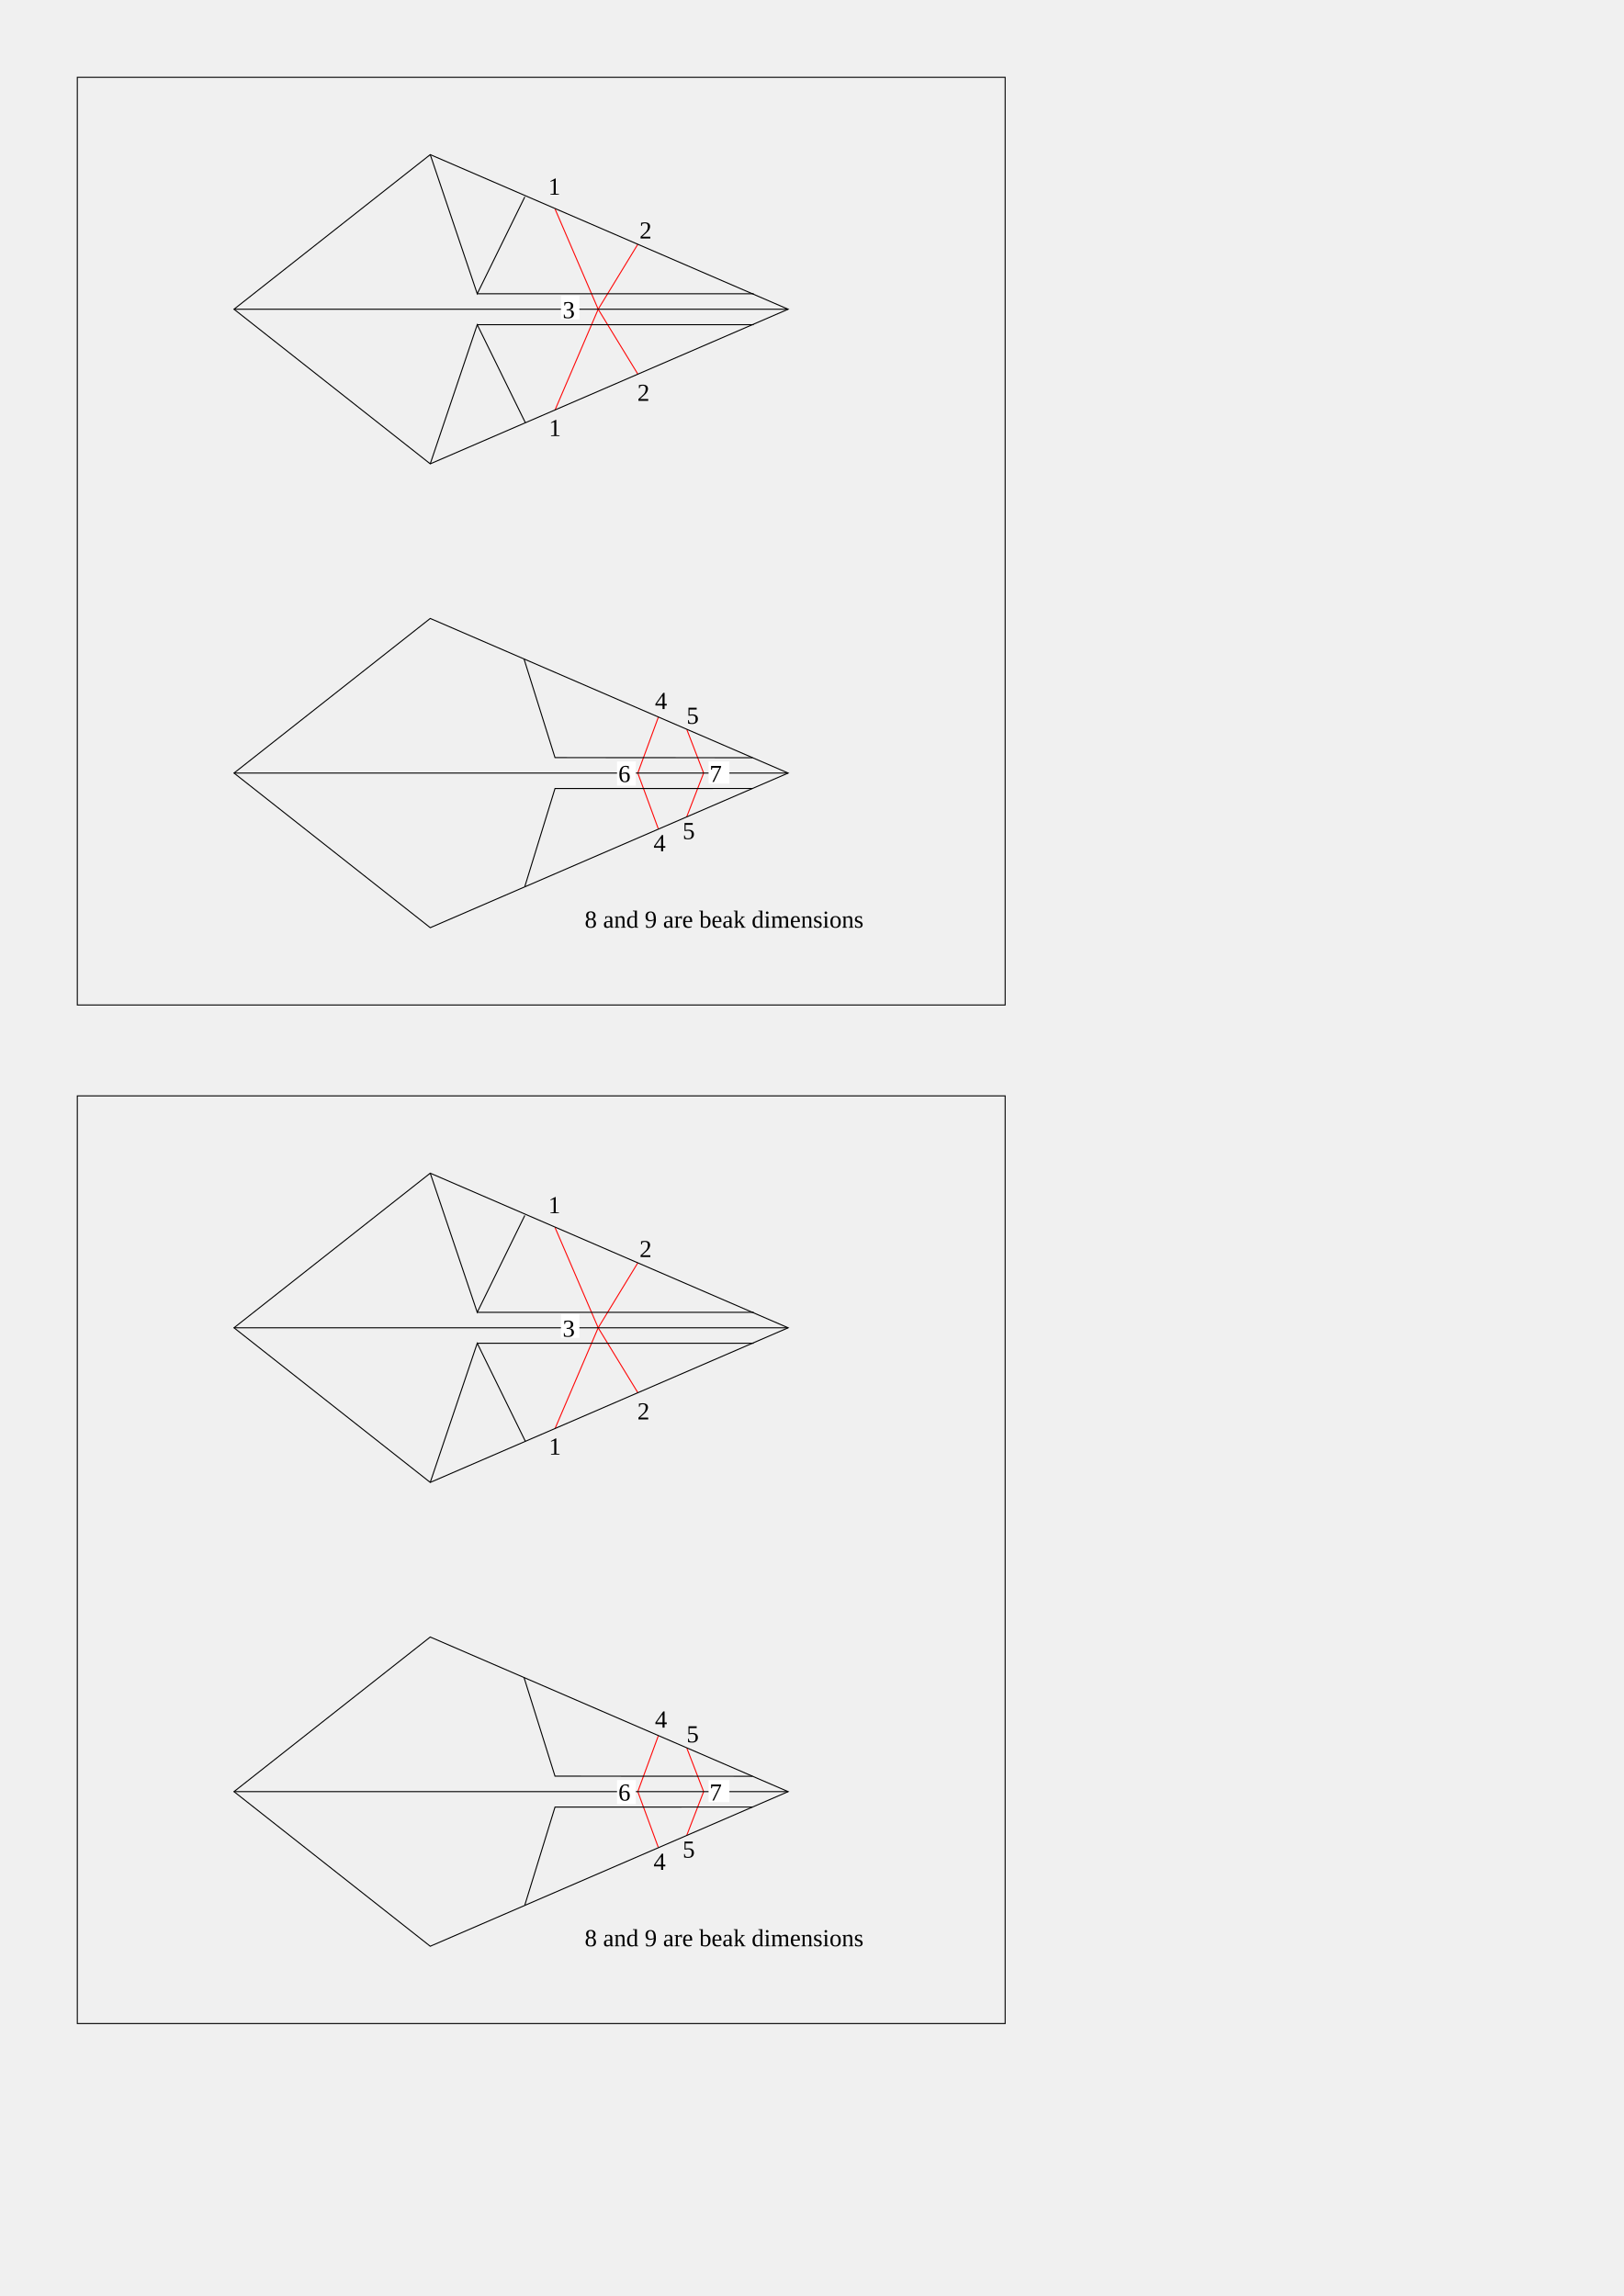
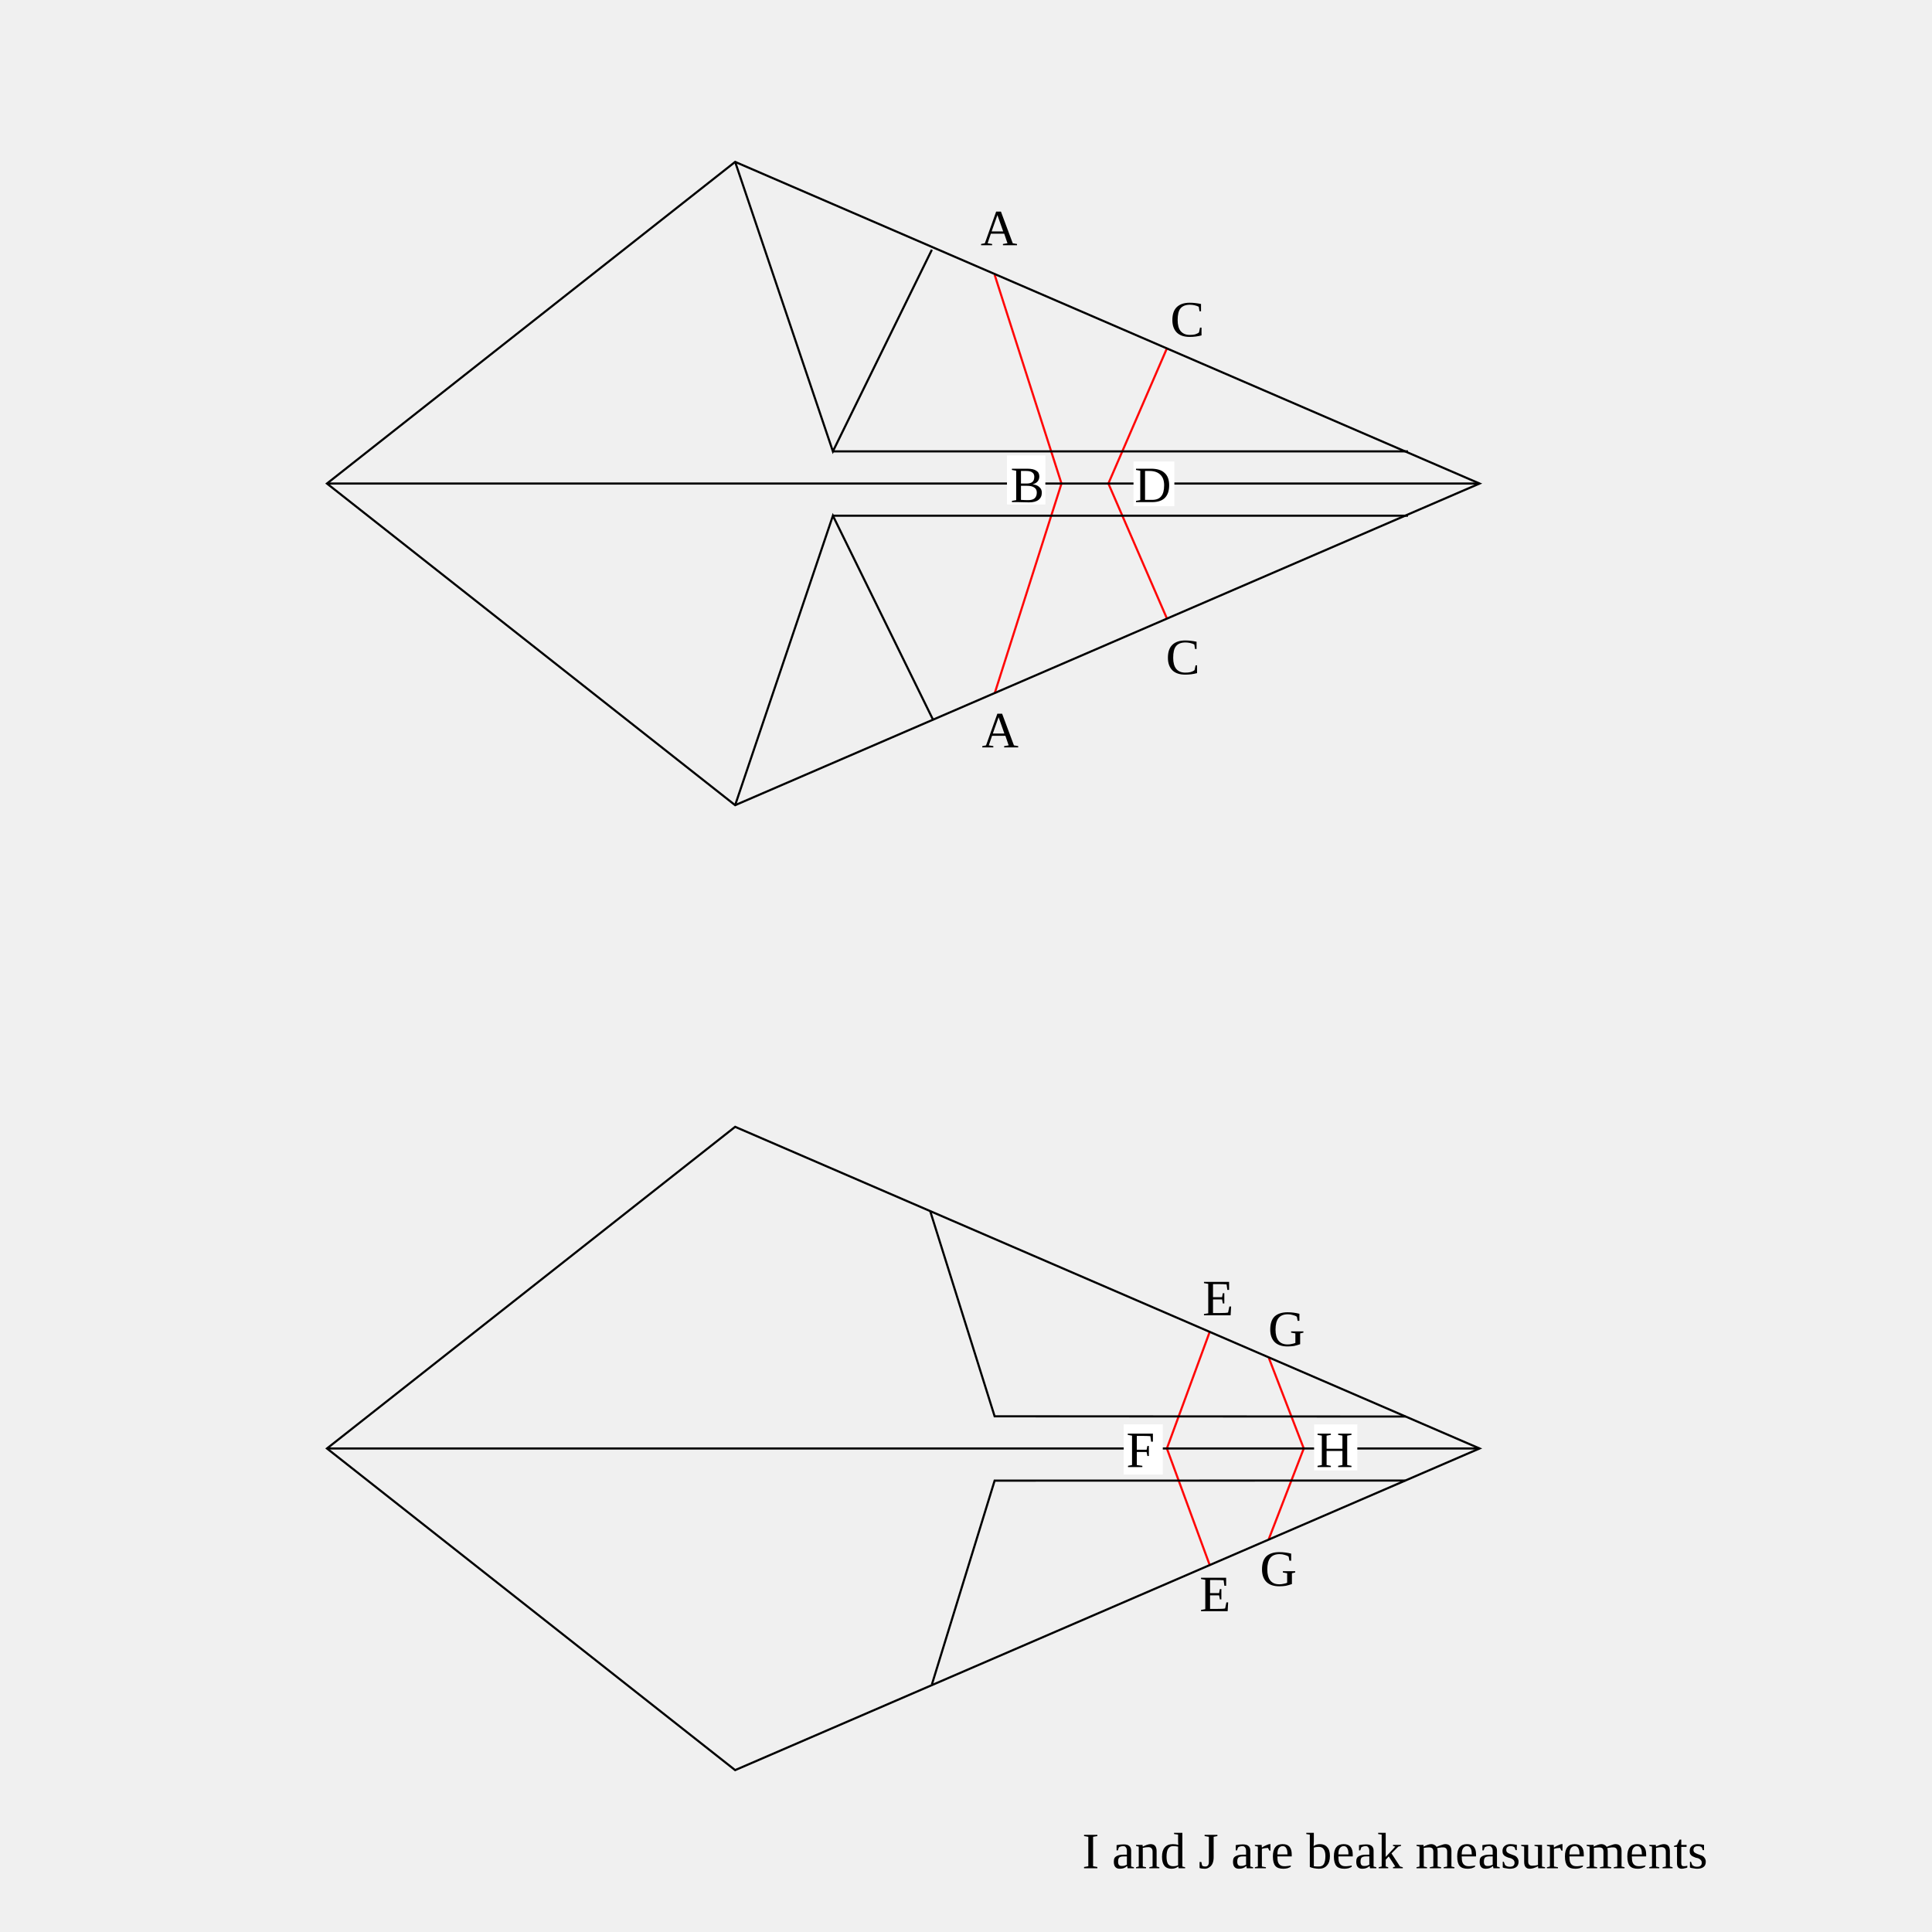
- <svg xmlns="http://www.w3.org/2000/svg" width="210mm" height="297mm" viewBox="0 0 210 297" version="1.1" id="svg1">
+ <svg xmlns="http://www.w3.org/2000/svg" width="120.132mm" height="120.132mm" viewBox="0 0 120.132 120.132" version="1.1" id="svg1">
  <defs id="defs1" />
-   <g id="layer1">
-     <path style="fill:none;stroke:#ff0606;stroke-width:0.132;stroke-dasharray:none;stroke-opacity:1" d="m 82.491,31.599 -5.125,8.401 5.125,8.387" id="path25" />
-     <path style="fill:none;stroke:#ff0606;stroke-width:0.132;stroke-dasharray:none;stroke-opacity:1" d="M 71.78,27.018 77.366,40 71.79,53.024" id="path24" />
+   <g id="layer1" transform="translate(-9.933854,-9.933854)">
+     <path style="fill:none;stroke:#ff0606;stroke-width:0.132;stroke-dasharray:none;stroke-opacity:1" d="m 82.491,31.599 -3.638,8.401 3.638,8.387" id="path25" />
+     <path style="fill:none;stroke:#ff0606;stroke-width:0.132;stroke-dasharray:none;stroke-opacity:1" d="m 71.78,27.018 4.157,12.982 -4.147,13.024" id="path24" />
    <path style="fill:none;stroke:#ff0606;stroke-width:0.132;stroke-dasharray:none;stroke-opacity:1" d="M 88.83,94.369 91.002,100 l -2.173,5.629" id="path27" />
    <path style="fill:none;stroke:#ff0606;stroke-width:0.132;stroke-dasharray:none;stroke-opacity:1" d="M 85.139,92.789 82.491,100 l 2.648,7.21" id="path28" />
-     <rect style="fill:none;stroke-width:0.132;stroke:#000000;stroke-opacity:1;stroke-dasharray:none" id="rect1" width="120" height="120" x="10" y="10" />
    <path style="fill:none;stroke:#000000;stroke-width:0.132;stroke-dasharray:none;stroke-opacity:1" d="m 55.645,20 46.288,20 -46.288,20 -25.381,-20 z" id="path9" />
    <path style="fill:none;stroke:#000000;stroke-width:0.132;stroke-dasharray:none;stroke-opacity:1" d="M 55.645,80 101.933,100 55.645,120 30.265,100 Z" id="path10" />
    <path style="fill:none;stroke:#000000;stroke-width:0.132;stroke-dasharray:none;stroke-opacity:1" d="M 30.265,40 H 101.933" id="path11" />
    <path style="fill:none;stroke:#000000;stroke-width:0.132;stroke-dasharray:none;stroke-opacity:1" d="M 30.265,100 H 101.933" id="path12" />
    <path style="fill:none;stroke:#000000;stroke-width:0.132;stroke-dasharray:none;stroke-opacity:1" d="m 55.645,20 6.078,18 6.155,-12.538" id="path17" />
    <path style="fill:none;stroke:#000000;stroke-width:0.132;stroke-dasharray:none;stroke-opacity:1" d="M 55.645,60 61.724,42 67.949,54.684" id="path18" />
    <path style="fill:none;stroke:#000000;stroke-width:0.132;stroke-dasharray:none;stroke-opacity:1" d="M 61.724,42 H 97.482" id="path19" />
    <path style="fill:none;stroke:#000000;stroke-width:0.132;stroke-dasharray:none;stroke-opacity:1" d="M 61.724,38 H 97.482" id="path20" />
    <path style="fill:none;stroke:#000000;stroke-width:0.132;stroke-dasharray:none;stroke-opacity:1" d="m 67.774,85.241 4.006,12.759 25.556,0.014" id="path21" />
    <path style="fill:none;stroke:#000000;stroke-width:0.132;stroke-dasharray:none;stroke-opacity:1" d="M 67.879,114.674 71.78,102 97.318,101.994" id="path22" />
    <text xml:space="preserve" style="font-size:3.175px;text-align:start;writing-mode:lr-tb;direction:ltr;text-anchor:start;fill:#000000;fill-opacity:1;stroke:none;stroke-width:0.132;stroke-dasharray:none;stroke-opacity:1" x="70.905" y="25.184" id="text28">
-       <tspan id="tspan28" style="fill:#000000;fill-opacity:1;stroke:none;stroke-width:0.132" x="70.905" y="25.184">1</tspan>
+       <tspan id="tspan28" style="fill:#000000;fill-opacity:1;stroke:none;stroke-width:0.132" x="70.905" y="25.184">A</tspan>
    </text>
    <rect style="fill:#ffffff;fill-opacity:1;stroke:none;stroke-width:0.132;stroke-dasharray:none;stroke-opacity:1" id="rect41" width="2.387" height="3.05" x="72.548" y="38.252" />
    <text xml:space="preserve" style="font-size:3.175px;text-align:start;writing-mode:lr-tb;direction:ltr;text-anchor:start;fill:#000000;fill-opacity:1;stroke:none;stroke-width:0.132;stroke-dasharray:none;stroke-opacity:1" x="72.763" y="41.157" id="text29">
-       <tspan id="tspan29" style="fill:#000000;fill-opacity:1;stroke:none;stroke-width:0.132" x="72.763" y="41.157">3</tspan>
+       <tspan id="tspan29" style="fill:#000000;fill-opacity:1;stroke:none;stroke-width:0.132" x="72.763" y="41.157">B</tspan>
+     </text>
+     <rect style="fill:#ffffff;fill-opacity:1;stroke:none;stroke-width:0.132;stroke-dasharray:none;stroke-opacity:1" id="rect42" width="2.541" height="2.784" x="80.415" y="38.628" />
+     <text xml:space="preserve" style="font-size:3.175px;text-align:start;writing-mode:lr-tb;direction:ltr;text-anchor:start;fill:#000000;fill-opacity:1;stroke:none;stroke-width:0.132;stroke-dasharray:none;stroke-opacity:1" x="80.476" y="41.156" id="text30">
+       <tspan id="tspan30" style="fill:#000000;fill-opacity:1;stroke:none;stroke-width:0.132" x="80.476" y="41.156">D</tspan>
    </text>
    <text xml:space="preserve" style="font-size:3.175px;text-align:start;writing-mode:lr-tb;direction:ltr;text-anchor:start;fill:#000000;fill-opacity:1;stroke:none;stroke-width:0.132;stroke-dasharray:none;stroke-opacity:1" x="82.428" y="51.854" id="text31">
-       <tspan id="tspan31" style="fill:#000000;fill-opacity:1;stroke:none;stroke-width:0.132" x="82.428" y="51.854">2</tspan>
+       <tspan id="tspan31" style="fill:#000000;fill-opacity:1;stroke:none;stroke-width:0.132" x="82.428" y="51.854">C</tspan>
    </text>
    <rect style="fill:#ffffff;fill-opacity:1;stroke:none;stroke-width:0.132;stroke-dasharray:none;stroke-opacity:1" id="rect39" width="2.431" height="3.121" x="79.805" y="98.5" />
    <text xml:space="preserve" style="font-size:3.175px;text-align:start;writing-mode:lr-tb;direction:ltr;text-anchor:start;fill:#000000;fill-opacity:1;stroke:none;stroke-width:0.132;stroke-dasharray:none;stroke-opacity:1" x="79.965" y="101.157" id="text32">
-       <tspan id="tspan32" style="fill:#000000;fill-opacity:1;stroke:none;stroke-width:0.132" x="79.965" y="101.157">6</tspan>
+       <tspan id="tspan32" style="fill:#000000;fill-opacity:1;stroke:none;stroke-width:0.132" x="79.965" y="101.157">F</tspan>
    </text>
    <text xml:space="preserve" style="font-size:3.175px;text-align:start;writing-mode:lr-tb;direction:ltr;text-anchor:start;fill:#000000;fill-opacity:1;stroke:none;stroke-width:0.132;stroke-dasharray:none;stroke-opacity:1" x="84.704" y="91.721" id="text33">
-       <tspan id="tspan33" style="fill:#000000;fill-opacity:1;stroke:none;stroke-width:0.132" x="84.704" y="91.721">4</tspan>
+       <tspan id="tspan33" style="fill:#000000;fill-opacity:1;stroke:none;stroke-width:0.132" x="84.704" y="91.721">E</tspan>
    </text>
    <text xml:space="preserve" style="font-size:3.175px;text-align:start;writing-mode:lr-tb;direction:ltr;text-anchor:start;fill:#000000;fill-opacity:1;stroke:none;stroke-width:0.132;stroke-dasharray:none;stroke-opacity:1" x="88.793" y="93.626" id="text34">
-       <tspan id="tspan34" style="fill:#000000;fill-opacity:1;stroke:none;stroke-width:0.132" x="88.793" y="93.626">5</tspan>
+       <tspan id="tspan34" style="fill:#000000;fill-opacity:1;stroke:none;stroke-width:0.132" x="88.793" y="93.626">G</tspan>
    </text>
    <rect style="fill:#ffffff;fill-opacity:1;stroke:none;stroke-width:0.132;stroke-dasharray:none;stroke-opacity:1" id="rect40" width="2.688" height="2.86" x="91.645" y="98.505" />
    <text xml:space="preserve" style="font-size:3.175px;text-align:start;writing-mode:lr-tb;direction:ltr;text-anchor:start;fill:#000000;fill-opacity:1;stroke:none;stroke-width:0.132;stroke-dasharray:none;stroke-opacity:1" x="91.767" y="101.157" id="text35">
-       <tspan id="tspan35" style="fill:#000000;fill-opacity:1;stroke:none;stroke-width:0.132" x="91.767" y="101.157">7</tspan>
+       <tspan id="tspan35" style="fill:#000000;fill-opacity:1;stroke:none;stroke-width:0.132" x="91.767" y="101.157">H</tspan>
    </text>
    <text xml:space="preserve" style="font-size:3.175px;text-align:start;writing-mode:lr-tb;direction:ltr;text-anchor:start;fill:#000000;fill-opacity:1;stroke:none;stroke-width:0.132;stroke-dasharray:none;stroke-opacity:1" x="70.98" y="56.407" id="text36">
-       <tspan id="tspan36" style="fill:#000000;fill-opacity:1;stroke:none;stroke-width:0.132" x="70.98" y="56.407">1</tspan>
+       <tspan id="tspan36" style="fill:#000000;fill-opacity:1;stroke:none;stroke-width:0.132" x="70.98" y="56.407">A</tspan>
    </text>
    <text xml:space="preserve" style="font-size:3.175px;text-align:start;writing-mode:lr-tb;direction:ltr;text-anchor:start;fill:#000000;fill-opacity:1;stroke:none;stroke-width:0.132;stroke-dasharray:none;stroke-opacity:1" x="82.707" y="30.852" id="text37">
-       <tspan id="tspan37" style="fill:#000000;fill-opacity:1;stroke:none;stroke-width:0.132" x="82.707" y="30.852">2</tspan>
+       <tspan id="tspan37" style="fill:#000000;fill-opacity:1;stroke:none;stroke-width:0.132" x="82.707" y="30.852">C</tspan>
    </text>
    <text xml:space="preserve" style="font-size:3.175px;text-align:start;writing-mode:lr-tb;direction:ltr;text-anchor:start;fill:#000000;fill-opacity:1;stroke:none;stroke-width:0.132;stroke-dasharray:none;stroke-opacity:1" x="84.519" y="110.12" id="text38">
-       <tspan id="tspan38" style="fill:#000000;fill-opacity:1;stroke:none;stroke-width:0.132" x="84.519" y="110.12">4</tspan>
+       <tspan id="tspan38" style="fill:#000000;fill-opacity:1;stroke:none;stroke-width:0.132" x="84.519" y="110.12">E</tspan>
    </text>
    <text xml:space="preserve" style="font-size:3.175px;text-align:start;writing-mode:lr-tb;direction:ltr;text-anchor:start;fill:#000000;fill-opacity:1;stroke:none;stroke-width:0.132;stroke-dasharray:none;stroke-opacity:1" x="88.282" y="108.541" id="text39">
-       <tspan id="tspan39" style="fill:#000000;fill-opacity:1;stroke:none;stroke-width:0.132" x="88.282" y="108.541">5</tspan>
+       <tspan id="tspan39" style="fill:#000000;fill-opacity:1;stroke:none;stroke-width:0.132" x="88.282" y="108.541">G</tspan>
    </text>
-     <text xml:space="preserve" style="font-size:3.175px;text-align:start;writing-mode:lr-tb;direction:ltr;text-anchor:start;fill:#000000;fill-opacity:1;stroke:none;stroke-width:0.132;stroke-dasharray:none;stroke-opacity:1" x="75.617" y="120" id="text1">
-       <tspan id="tspan1" style="fill:#000000;fill-opacity:1;stroke:none;stroke-width:0.132" x="75.617" y="120">8 and 9 are beak dimensions</tspan>
-     </text>
-     <path style="fill:none;stroke:#ff0606;stroke-width:0.132;stroke-dasharray:none;stroke-opacity:1" d="m 82.491,163.356 -5.125,8.401 5.125,8.387" id="path1" />
-     <path style="fill:none;stroke:#ff0606;stroke-width:0.132;stroke-dasharray:none;stroke-opacity:1" d="m 71.78,158.775 5.586,12.982 -5.576,13.024" id="path2" />
-     <path style="fill:none;stroke:#ff0606;stroke-width:0.132;stroke-dasharray:none;stroke-opacity:1" d="m 88.83,226.126 2.173,5.631 -2.173,5.629" id="path3" />
-     <path style="fill:none;stroke:#ff0606;stroke-width:0.132;stroke-dasharray:none;stroke-opacity:1" d="m 85.139,224.546 -2.648,7.211 2.648,7.21" id="path4" />
-     <rect style="fill:none;stroke:#000000;stroke-width:0.132;stroke-dasharray:none;stroke-opacity:1" id="rect4" width="120" height="120" x="10" y="141.757" />
-     <path style="fill:none;stroke:#000000;stroke-width:0.132;stroke-dasharray:none;stroke-opacity:1" d="m 55.645,151.757 46.288,20 -46.288,20 -25.381,-20 z" id="path5" />
-     <path style="fill:none;stroke:#000000;stroke-width:0.132;stroke-dasharray:none;stroke-opacity:1" d="m 55.645,211.757 46.288,20 -46.288,20 -25.381,-20 z" id="path6" />
-     <path style="fill:none;stroke:#000000;stroke-width:0.132;stroke-dasharray:none;stroke-opacity:1" d="M 30.265,171.757 H 101.933" id="path7" />
-     <path style="fill:none;stroke:#000000;stroke-width:0.132;stroke-dasharray:none;stroke-opacity:1" d="M 30.265,231.757 H 101.933" id="path8" />
-     <path style="fill:none;stroke:#000000;stroke-width:0.132;stroke-dasharray:none;stroke-opacity:1" d="m 55.645,151.757 6.078,18 6.155,-12.538" id="path13" />
-     <path style="fill:none;stroke:#000000;stroke-width:0.132;stroke-dasharray:none;stroke-opacity:1" d="m 55.645,191.757 6.078,-18 6.225,12.684" id="path14" />
-     <path style="fill:none;stroke:#000000;stroke-width:0.132;stroke-dasharray:none;stroke-opacity:1" d="M 61.724,173.757 H 97.482" id="path15" />
-     <path style="fill:none;stroke:#000000;stroke-width:0.132;stroke-dasharray:none;stroke-opacity:1" d="M 61.724,169.757 H 97.482" id="path16" />
-     <path style="fill:none;stroke:#000000;stroke-width:0.132;stroke-dasharray:none;stroke-opacity:1" d="m 67.774,216.997 4.006,12.759 25.556,0.014" id="path23" />
-     <path style="fill:none;stroke:#000000;stroke-width:0.132;stroke-dasharray:none;stroke-opacity:1" d="m 67.879,246.43 3.902,-12.674 25.538,-0.006" id="path26" />
-     <text xml:space="preserve" style="font-size:3.175px;text-align:start;writing-mode:lr-tb;direction:ltr;text-anchor:start;fill:#000000;fill-opacity:1;stroke:none;stroke-width:0.132;stroke-dasharray:none;stroke-opacity:1" x="70.905" y="156.94" id="text26">
-       <tspan id="tspan26" style="fill:#000000;fill-opacity:1;stroke:none;stroke-width:0.132" x="70.905" y="156.94">1</tspan>
-     </text>
-     <rect style="fill:#ffffff;fill-opacity:1;stroke:none;stroke-width:0.132;stroke-dasharray:none;stroke-opacity:1" id="rect26" width="2.387" height="3.05" x="72.548" y="170.008" />
-     <text xml:space="preserve" style="font-size:3.175px;text-align:start;writing-mode:lr-tb;direction:ltr;text-anchor:start;fill:#000000;fill-opacity:1;stroke:none;stroke-width:0.132;stroke-dasharray:none;stroke-opacity:1" x="72.763" y="172.914" id="text27">
-       <tspan id="tspan27" style="fill:#000000;fill-opacity:1;stroke:none;stroke-width:0.132" x="72.763" y="172.914">3</tspan>
-     </text>
-     <text xml:space="preserve" style="font-size:3.175px;text-align:start;writing-mode:lr-tb;direction:ltr;text-anchor:start;fill:#000000;fill-opacity:1;stroke:none;stroke-width:0.132;stroke-dasharray:none;stroke-opacity:1" x="82.428" y="183.611" id="text30">
-       <tspan id="tspan30" style="fill:#000000;fill-opacity:1;stroke:none;stroke-width:0.132" x="82.428" y="183.611">2</tspan>
-     </text>
-     <rect style="fill:#ffffff;fill-opacity:1;stroke:none;stroke-width:0.132;stroke-dasharray:none;stroke-opacity:1" id="rect30" width="2.431" height="3.121" x="79.805" y="230.257" />
-     <text xml:space="preserve" style="font-size:3.175px;text-align:start;writing-mode:lr-tb;direction:ltr;text-anchor:start;fill:#000000;fill-opacity:1;stroke:none;stroke-width:0.132;stroke-dasharray:none;stroke-opacity:1" x="79.965" y="232.914" id="text40">
-       <tspan id="tspan40" style="fill:#000000;fill-opacity:1;stroke:none;stroke-width:0.132" x="79.965" y="232.914">6</tspan>
-     </text>
-     <text xml:space="preserve" style="font-size:3.175px;text-align:start;writing-mode:lr-tb;direction:ltr;text-anchor:start;fill:#000000;fill-opacity:1;stroke:none;stroke-width:0.132;stroke-dasharray:none;stroke-opacity:1" x="84.704" y="223.477" id="text41">
-       <tspan id="tspan41" style="fill:#000000;fill-opacity:1;stroke:none;stroke-width:0.132" x="84.704" y="223.477">4</tspan>
-     </text>
-     <text xml:space="preserve" style="font-size:3.175px;text-align:start;writing-mode:lr-tb;direction:ltr;text-anchor:start;fill:#000000;fill-opacity:1;stroke:none;stroke-width:0.132;stroke-dasharray:none;stroke-opacity:1" x="88.793" y="225.382" id="text42">
-       <tspan id="tspan42" style="fill:#000000;fill-opacity:1;stroke:none;stroke-width:0.132" x="88.793" y="225.382">5</tspan>
-     </text>
-     <rect style="fill:#ffffff;fill-opacity:1;stroke:none;stroke-width:0.132;stroke-dasharray:none;stroke-opacity:1" id="rect42" width="2.688" height="2.86" x="91.645" y="230.261" />
-     <text xml:space="preserve" style="font-size:3.175px;text-align:start;writing-mode:lr-tb;direction:ltr;text-anchor:start;fill:#000000;fill-opacity:1;stroke:none;stroke-width:0.132;stroke-dasharray:none;stroke-opacity:1" x="91.767" y="232.914" id="text43">
-       <tspan id="tspan43" style="fill:#000000;fill-opacity:1;stroke:none;stroke-width:0.132" x="91.767" y="232.914">7</tspan>
-     </text>
-     <text xml:space="preserve" style="font-size:3.175px;text-align:start;writing-mode:lr-tb;direction:ltr;text-anchor:start;fill:#000000;fill-opacity:1;stroke:none;stroke-width:0.132;stroke-dasharray:none;stroke-opacity:1" x="70.98" y="188.163" id="text44">
-       <tspan id="tspan44" style="fill:#000000;fill-opacity:1;stroke:none;stroke-width:0.132" x="70.98" y="188.163">1</tspan>
-     </text>
-     <text xml:space="preserve" style="font-size:3.175px;text-align:start;writing-mode:lr-tb;direction:ltr;text-anchor:start;fill:#000000;fill-opacity:1;stroke:none;stroke-width:0.132;stroke-dasharray:none;stroke-opacity:1" x="82.707" y="162.609" id="text45">
-       <tspan id="tspan45" style="fill:#000000;fill-opacity:1;stroke:none;stroke-width:0.132" x="82.707" y="162.609">2</tspan>
-     </text>
-     <text xml:space="preserve" style="font-size:3.175px;text-align:start;writing-mode:lr-tb;direction:ltr;text-anchor:start;fill:#000000;fill-opacity:1;stroke:none;stroke-width:0.132;stroke-dasharray:none;stroke-opacity:1" x="84.519" y="241.877" id="text46">
-       <tspan id="tspan46" style="fill:#000000;fill-opacity:1;stroke:none;stroke-width:0.132" x="84.519" y="241.877">4</tspan>
-     </text>
-     <text xml:space="preserve" style="font-size:3.175px;text-align:start;writing-mode:lr-tb;direction:ltr;text-anchor:start;fill:#000000;fill-opacity:1;stroke:none;stroke-width:0.132;stroke-dasharray:none;stroke-opacity:1" x="88.282" y="240.297" id="text47">
-       <tspan id="tspan47" style="fill:#000000;fill-opacity:1;stroke:none;stroke-width:0.132" x="88.282" y="240.297">5</tspan>
-     </text>
-     <text xml:space="preserve" style="font-size:3.175px;text-align:start;writing-mode:lr-tb;direction:ltr;text-anchor:start;fill:#000000;fill-opacity:1;stroke:none;stroke-width:0.132;stroke-dasharray:none;stroke-opacity:1" x="75.617" y="251.757" id="text48">
-       <tspan id="tspan48" style="fill:#000000;fill-opacity:1;stroke:none;stroke-width:0.132" x="75.617" y="251.757">8 and 9 are beak dimensions</tspan>
+     <text xml:space="preserve" style="font-size:3.175px;text-align:start;writing-mode:lr-tb;direction:ltr;text-anchor:start;fill:#000000;fill-opacity:1;stroke:none;stroke-width:0.132;stroke-dasharray:none;stroke-opacity:1" x="77.23" y="126.104" id="text1">
+       <tspan id="tspan1" style="fill:#000000;fill-opacity:1;stroke:none;stroke-width:0.132" x="77.23" y="126.104">I and J are beak measurements</tspan>
    </text>
  </g>
</svg>
